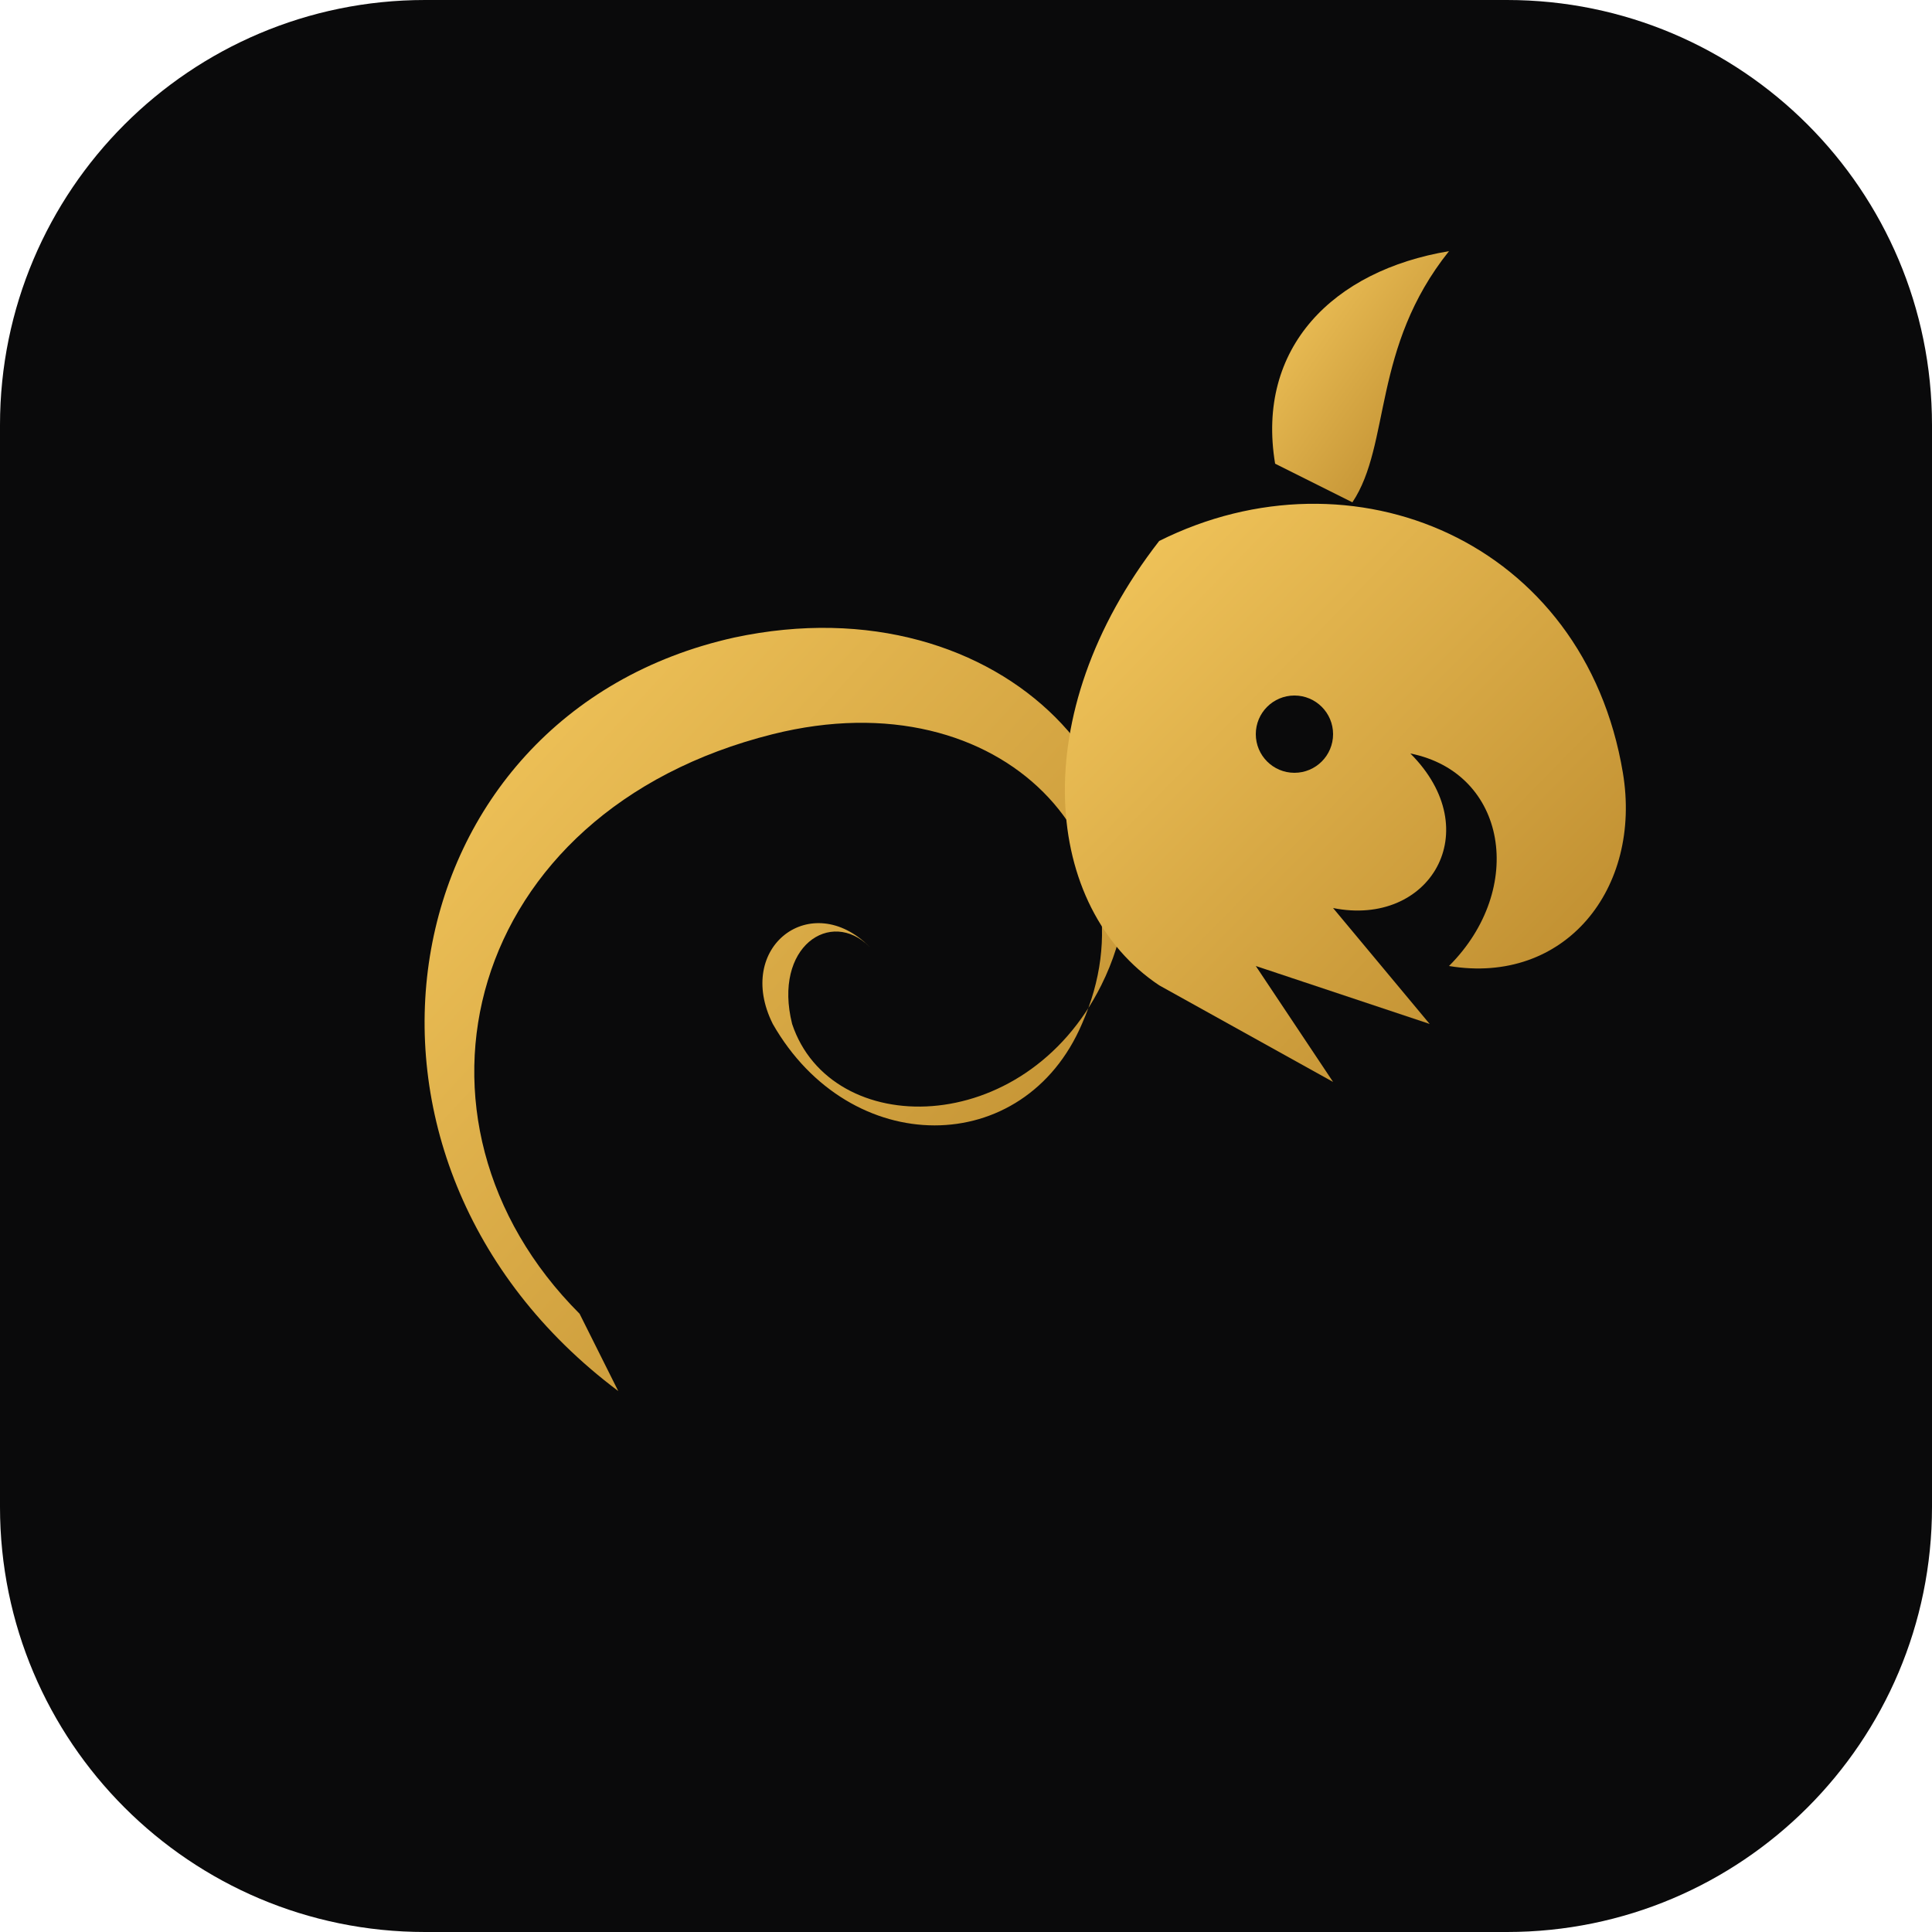
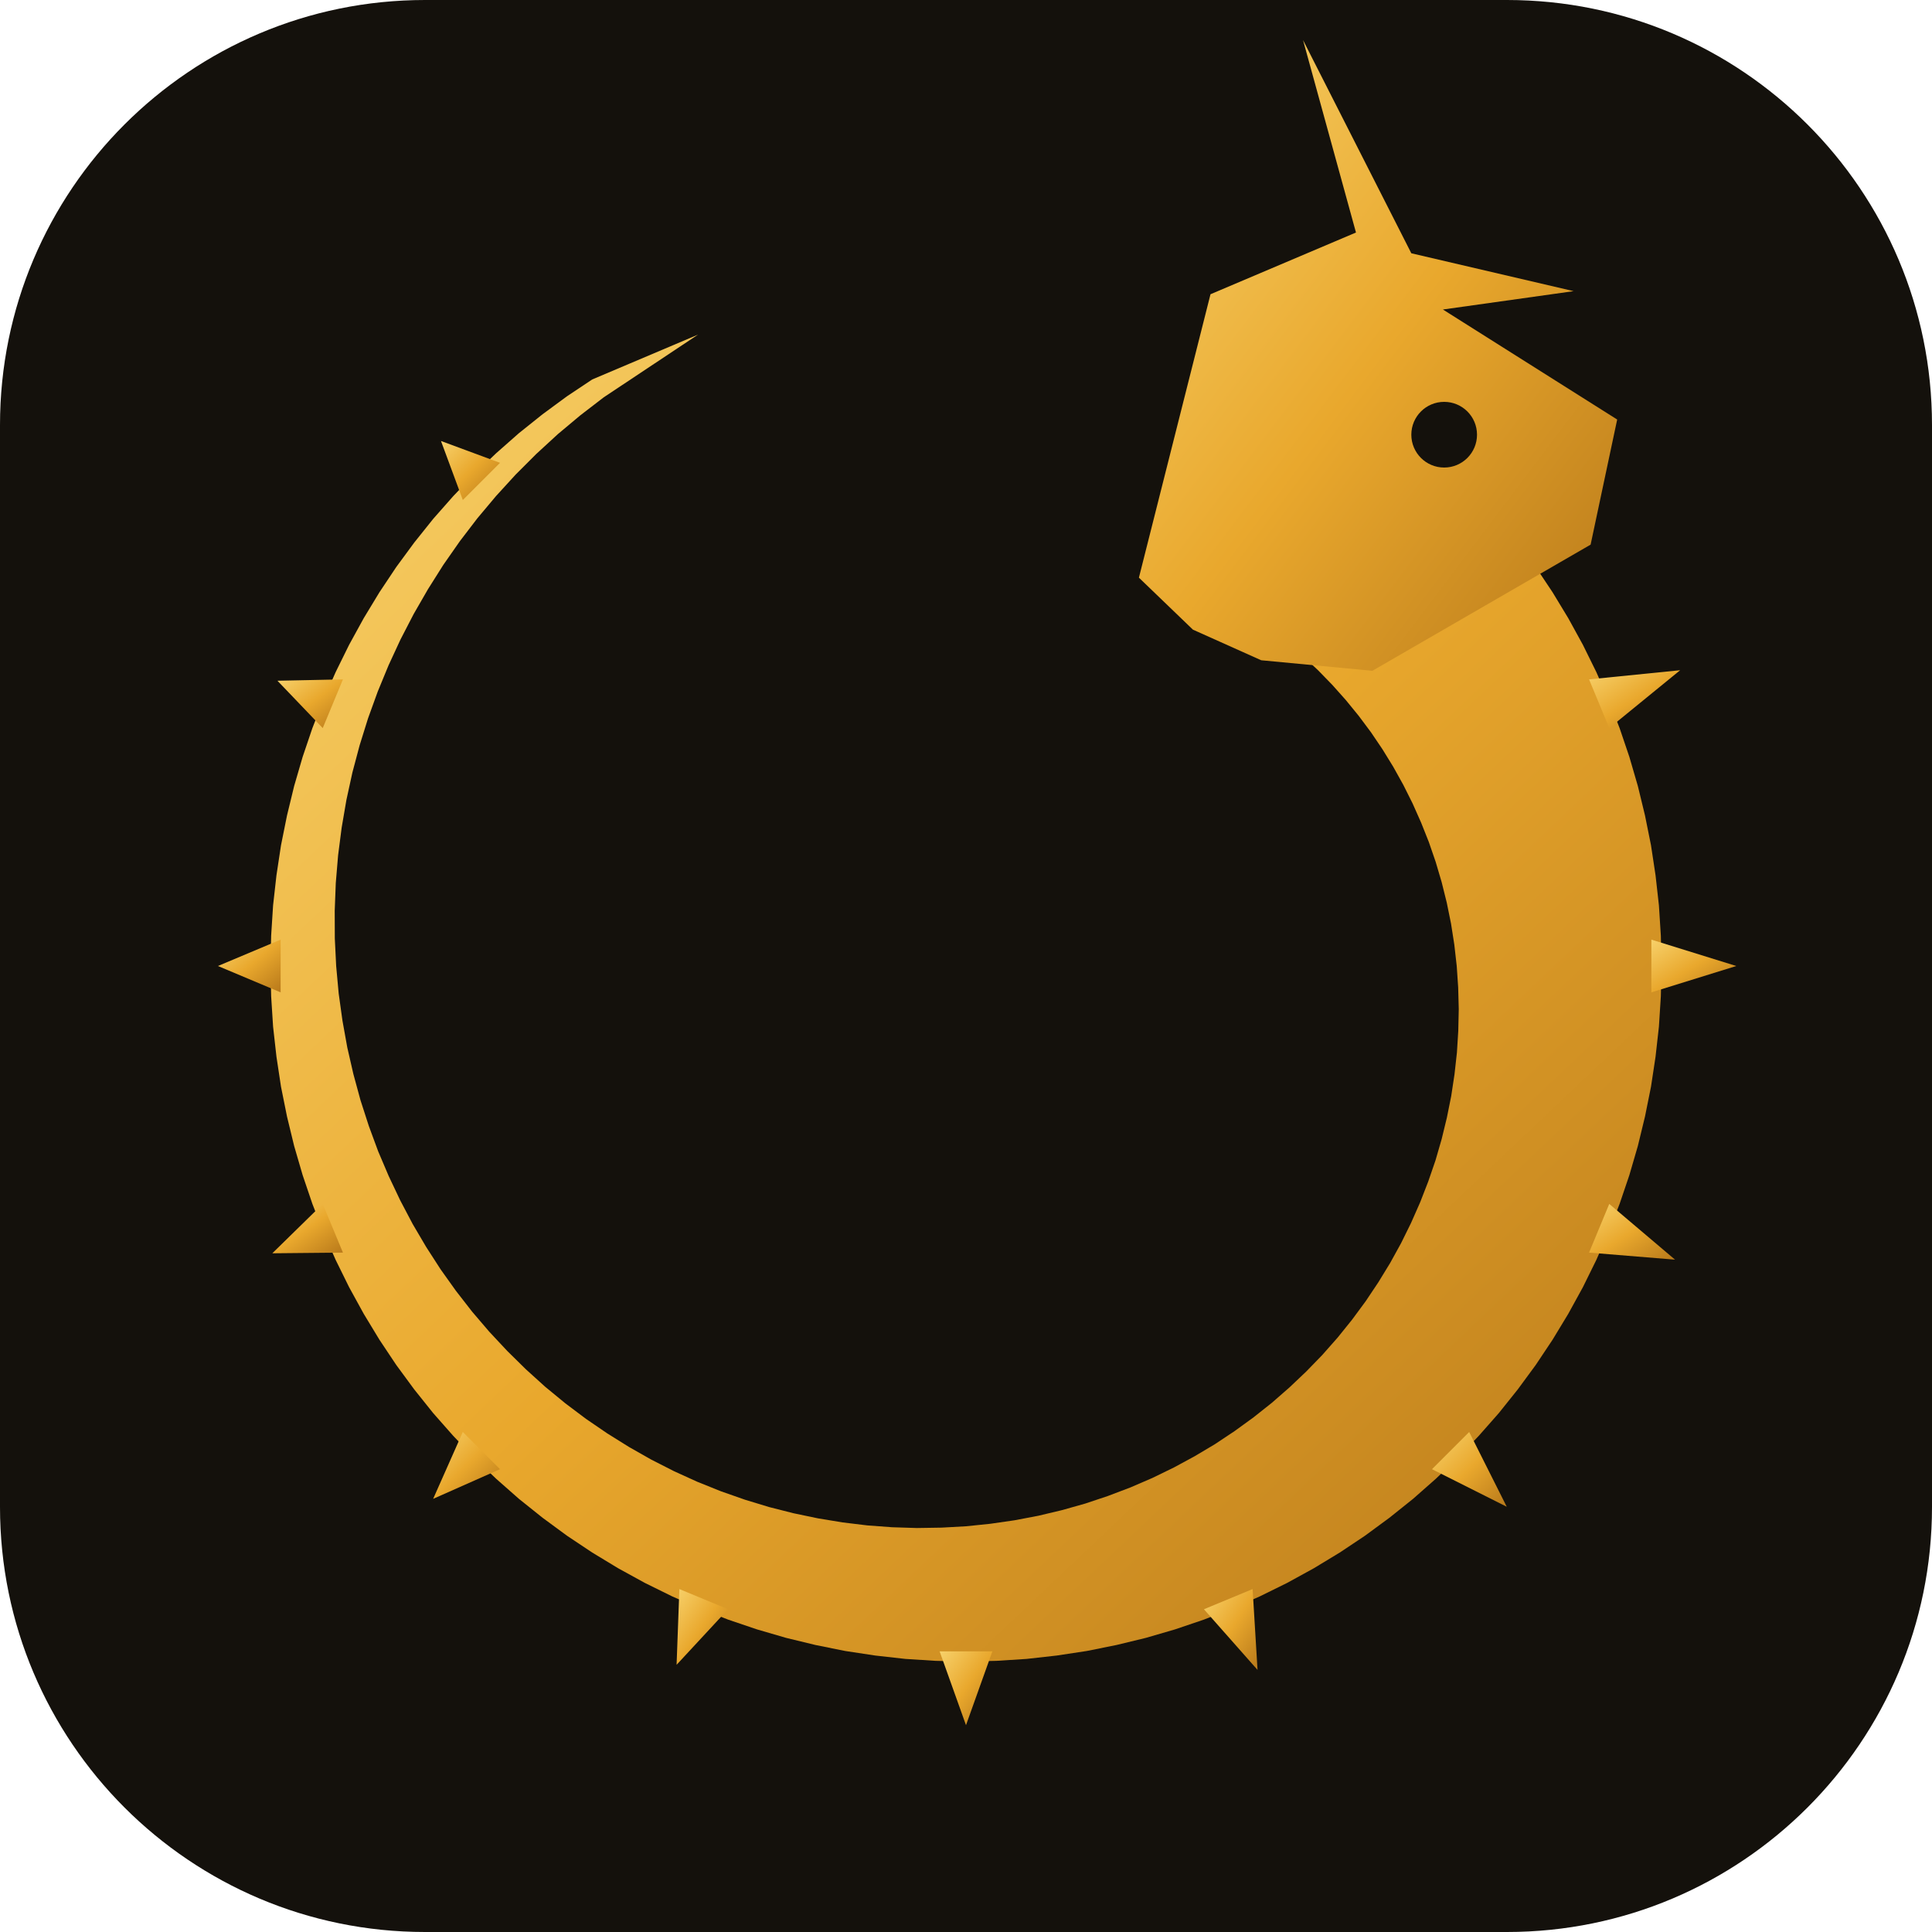
- <svg xmlns="http://www.w3.org/2000/svg" viewBox="0 0 100 100">
+ <svg xmlns="http://www.w3.org/2000/svg" viewBox="0 0 200 200">
  <defs>
    <linearGradient id="g" x1="0" y1="0" x2="1" y2="1">
-       <stop offset="0" stop-color="#f5c95e" />
-       <stop offset="1" stop-color="#b8862a" />
+       <stop offset="0" stop-color="#f7d16b" />
+       <stop offset="0.5" stop-color="#e9a82d" />
+       <stop offset="1" stop-color="#b8791a" />
    </linearGradient>
  </defs>
-   <rect width="100" height="100" rx="22" fill="#0a0a0b" />
+   <rect width="200" height="200" rx="44" fill="#14110c" />
  <g fill="url(#g)">
-     <path d="M30 68 C20 58 24 42 40 38 C52 35 60 44 56 53 C53 60 44 60 40 53 C38 49 42 46 45 49 C43 47 40 49 41 53 C43 59 53 59 57 51 C62 41 52 30 38 33 C20 37 16 60 32 72 Z" />
-     <path d="M60 28 C70 23 82 28 84 40 C85 46 81 51 75 50 C79 46 78 40 73 39 C77 43 74 48 69 47 L74 53 L65 50 L69 56 L60 51 C54 47 53 37 60 28 Z" />
-     <path d="M66 24 C65 18 69 14 75 13 C71 18 72 23 70 26 Z" />
-     <circle cx="67" cy="38" r="2" fill="#0a0a0b" />
+     <path d="M 136.00,37.65 L 138.69,39.28 L 141.30,41.02 L 143.83,42.88 L 146.28,44.84 L 148.64,46.92 L 150.91,49.09 L 153.08,51.36 L 155.16,53.72 L 157.12,56.17 L 158.98,58.70 L 160.72,61.31 L 162.35,64.00 L 163.86,66.75 L 165.25,69.57 L 166.52,72.45 L 167.66,75.37 L 168.67,78.35 L 169.55,81.37 L 170.29,84.42 L 170.91,87.50 L 171.38,90.60 L 171.73,93.72 L 171.93,96.86 L 172.00,100.00 L 171.93,103.14 L 171.73,106.28 L 171.38,109.40 L 170.91,112.50 L 170.29,115.58 L 169.55,118.63 L 168.67,121.65 L 167.66,124.63 L 166.52,127.55 L 165.25,130.43 L 163.86,133.25 L 162.35,136.00 L 160.72,138.69 L 158.98,141.30 L 157.12,143.83 L 155.16,146.28 L 153.08,148.64 L 150.91,150.91 L 148.64,153.08 L 146.28,155.16 L 143.83,157.12 L 141.30,158.98 L 138.69,160.72 L 136.00,162.35 L 133.25,163.86 L 130.43,165.25 L 127.55,166.52 L 124.63,167.66 L 121.65,168.67 L 118.63,169.55 L 115.58,170.29 L 112.50,170.91 L 109.40,171.38 L 106.28,171.73 L 103.14,171.93 L 100.00,172.00 L 96.86,171.93 L 93.72,171.73 L 90.60,171.38 L 87.50,170.91 L 84.42,170.29 L 81.37,169.55 L 78.35,168.67 L 75.37,167.66 L 72.45,166.52 L 69.57,165.25 L 66.75,163.86 L 64.00,162.35 L 61.31,160.72 L 58.70,158.98 L 56.17,157.12 L 53.72,155.16 L 51.36,153.08 L 49.09,150.91 L 46.92,148.64 L 44.84,146.28 L 42.88,143.83 L 41.02,141.30 L 39.28,138.69 L 37.65,136.00 L 36.14,133.25 L 34.75,130.43 L 33.48,127.55 L 32.34,124.63 L 31.33,121.65 L 30.45,118.63 L 29.71,115.58 L 29.09,112.50 L 28.62,109.40 L 28.27,106.28 L 28.07,103.14 L 28.00,100.00 L 28.07,96.86 L 28.27,93.72 L 28.62,90.60 L 29.09,87.50 L 29.71,84.42 L 30.45,81.37 L 31.33,78.35 L 32.34,75.37 L 33.48,72.45 L 34.75,69.57 L 36.14,66.75 L 37.65,64.00 L 39.28,61.31 L 41.02,58.70 L 42.88,56.17 L 44.84,53.72 L 46.92,51.36 L 49.09,49.09 L 51.36,46.92 L 53.72,44.84 L 56.17,42.88 L 58.70,41.02 L 61.31,39.28 L 72.26,34.64 L 72.26,34.64 L 62.50,41.13 L 60.08,42.99 L 57.75,44.94 L 55.52,46.99 L 53.38,49.13 L 51.35,51.35 L 49.42,53.65 L 47.60,56.03 L 45.89,58.48 L 44.30,61.00 L 42.82,63.57 L 41.46,66.20 L 40.22,68.88 L 39.10,71.60 L 38.10,74.36 L 37.23,77.15 L 36.48,79.97 L 35.86,82.81 L 35.37,85.67 L 35.00,88.54 L 34.76,91.41 L 34.65,94.28 L 34.66,97.15 L 34.80,100.00 L 35.06,102.84 L 35.45,105.65 L 35.95,108.43 L 36.58,111.18 L 37.32,113.90 L 38.18,116.56 L 39.15,119.19 L 40.24,121.75 L 41.43,124.26 L 42.72,126.71 L 44.12,129.09 L 45.61,131.40 L 47.20,133.63 L 48.88,135.79 L 50.65,137.86 L 52.51,139.85 L 54.44,141.75 L 56.44,143.56 L 58.52,145.27 L 60.66,146.88 L 62.87,148.39 L 65.13,149.80 L 67.44,151.11 L 69.80,152.31 L 72.20,153.40 L 74.64,154.38 L 77.12,155.25 L 79.62,156.01 L 82.14,156.65 L 84.68,157.18 L 87.23,157.60 L 89.79,157.91 L 92.35,158.10 L 94.91,158.18 L 97.46,158.14 L 100.00,158.00 L 102.52,157.74 L 105.02,157.38 L 107.49,156.91 L 109.93,156.33 L 112.34,155.65 L 114.70,154.86 L 117.02,153.98 L 119.29,153.00 L 121.51,151.92 L 123.67,150.75 L 125.77,149.50 L 127.80,148.15 L 129.77,146.72 L 131.66,145.22 L 133.48,143.63 L 135.22,141.98 L 136.89,140.26 L 138.47,138.47 L 139.96,136.62 L 141.37,134.71 L 142.68,132.75 L 143.91,130.74 L 145.04,128.69 L 146.07,126.60 L 147.01,124.47 L 147.85,122.31 L 148.60,120.13 L 149.24,117.92 L 149.78,115.70 L 150.23,113.46 L 150.57,111.21 L 150.82,108.96 L 150.96,106.71 L 151.01,104.46 L 150.95,102.22 L 150.80,100.00 L 150.55,97.79 L 150.21,95.61 L 149.77,93.45 L 149.24,91.32 L 148.62,89.22 L 147.91,87.16 L 147.11,85.15 L 146.23,83.17 L 145.27,81.25 L 144.23,79.38 L 143.11,77.56 L 141.92,75.80 L 140.65,74.10 L 139.32,72.47 L 137.92,70.90 L 136.46,69.40 L 134.95,67.98 L 133.38,66.62 L 131.75,65.35 L 130.08,64.15 L 128.37,63.03 L 126.61,61.99 L 124.82,61.04 L 123.00,60.16 Z" />
+     <path d="M 152.09,51.76 L 156.79,43.21 L 148.24,47.91 Z" />
+     <path d="M 166.59,75.37 L 173.93,69.38 L 164.50,70.33 Z" />
+     <path d="M 170.95,102.73 L 179.74,100.00 L 170.95,97.27 Z" />
+     <path d="M 164.50,129.67 L 173.40,130.40 L 166.59,124.63 Z" />
+     <path d="M 148.24,152.09 L 155.98,155.98 L 152.09,148.24 Z" />
+     <path d="M 124.63,166.59 L 130.18,172.87 L 129.67,164.50 Z" />
+     <path d="M 97.27,170.95 L 100.00,178.59 L 102.73,170.95 Z" />
+     <path d="M 70.33,164.50 L 70.04,172.34 L 75.37,166.59 Z" />
+     <path d="M 47.91,148.24 L 44.84,155.16 L 51.76,152.09 Z" />
+     <path d="M 33.41,124.63 L 28.19,129.74 L 35.50,129.67 Z" />
+     <path d="M 29.05,97.27 L 22.56,100.00 L 29.05,102.73 Z" />
+     <path d="M 35.50,70.33 L 28.72,70.47 L 33.41,75.37 Z" />
+     <path d="M 51.76,47.91 L 45.65,45.65 L 47.91,51.76 Z" />
+     <path d="M 117.90,59.80 L 125.31,30.46 L 140.37,24.07 L 134.89,4.15 L 146.10,26.22 L 162.90,30.14 L 149.37,32.04 L 167.41,43.43 L 164.66,56.38 L 142.07,69.44 L 130.56,68.35 L 123.49,65.18 Z" />
  </g>
+   <circle cx="149.5" cy="45.0" r="3.4" fill="#14110c" />
</svg>
